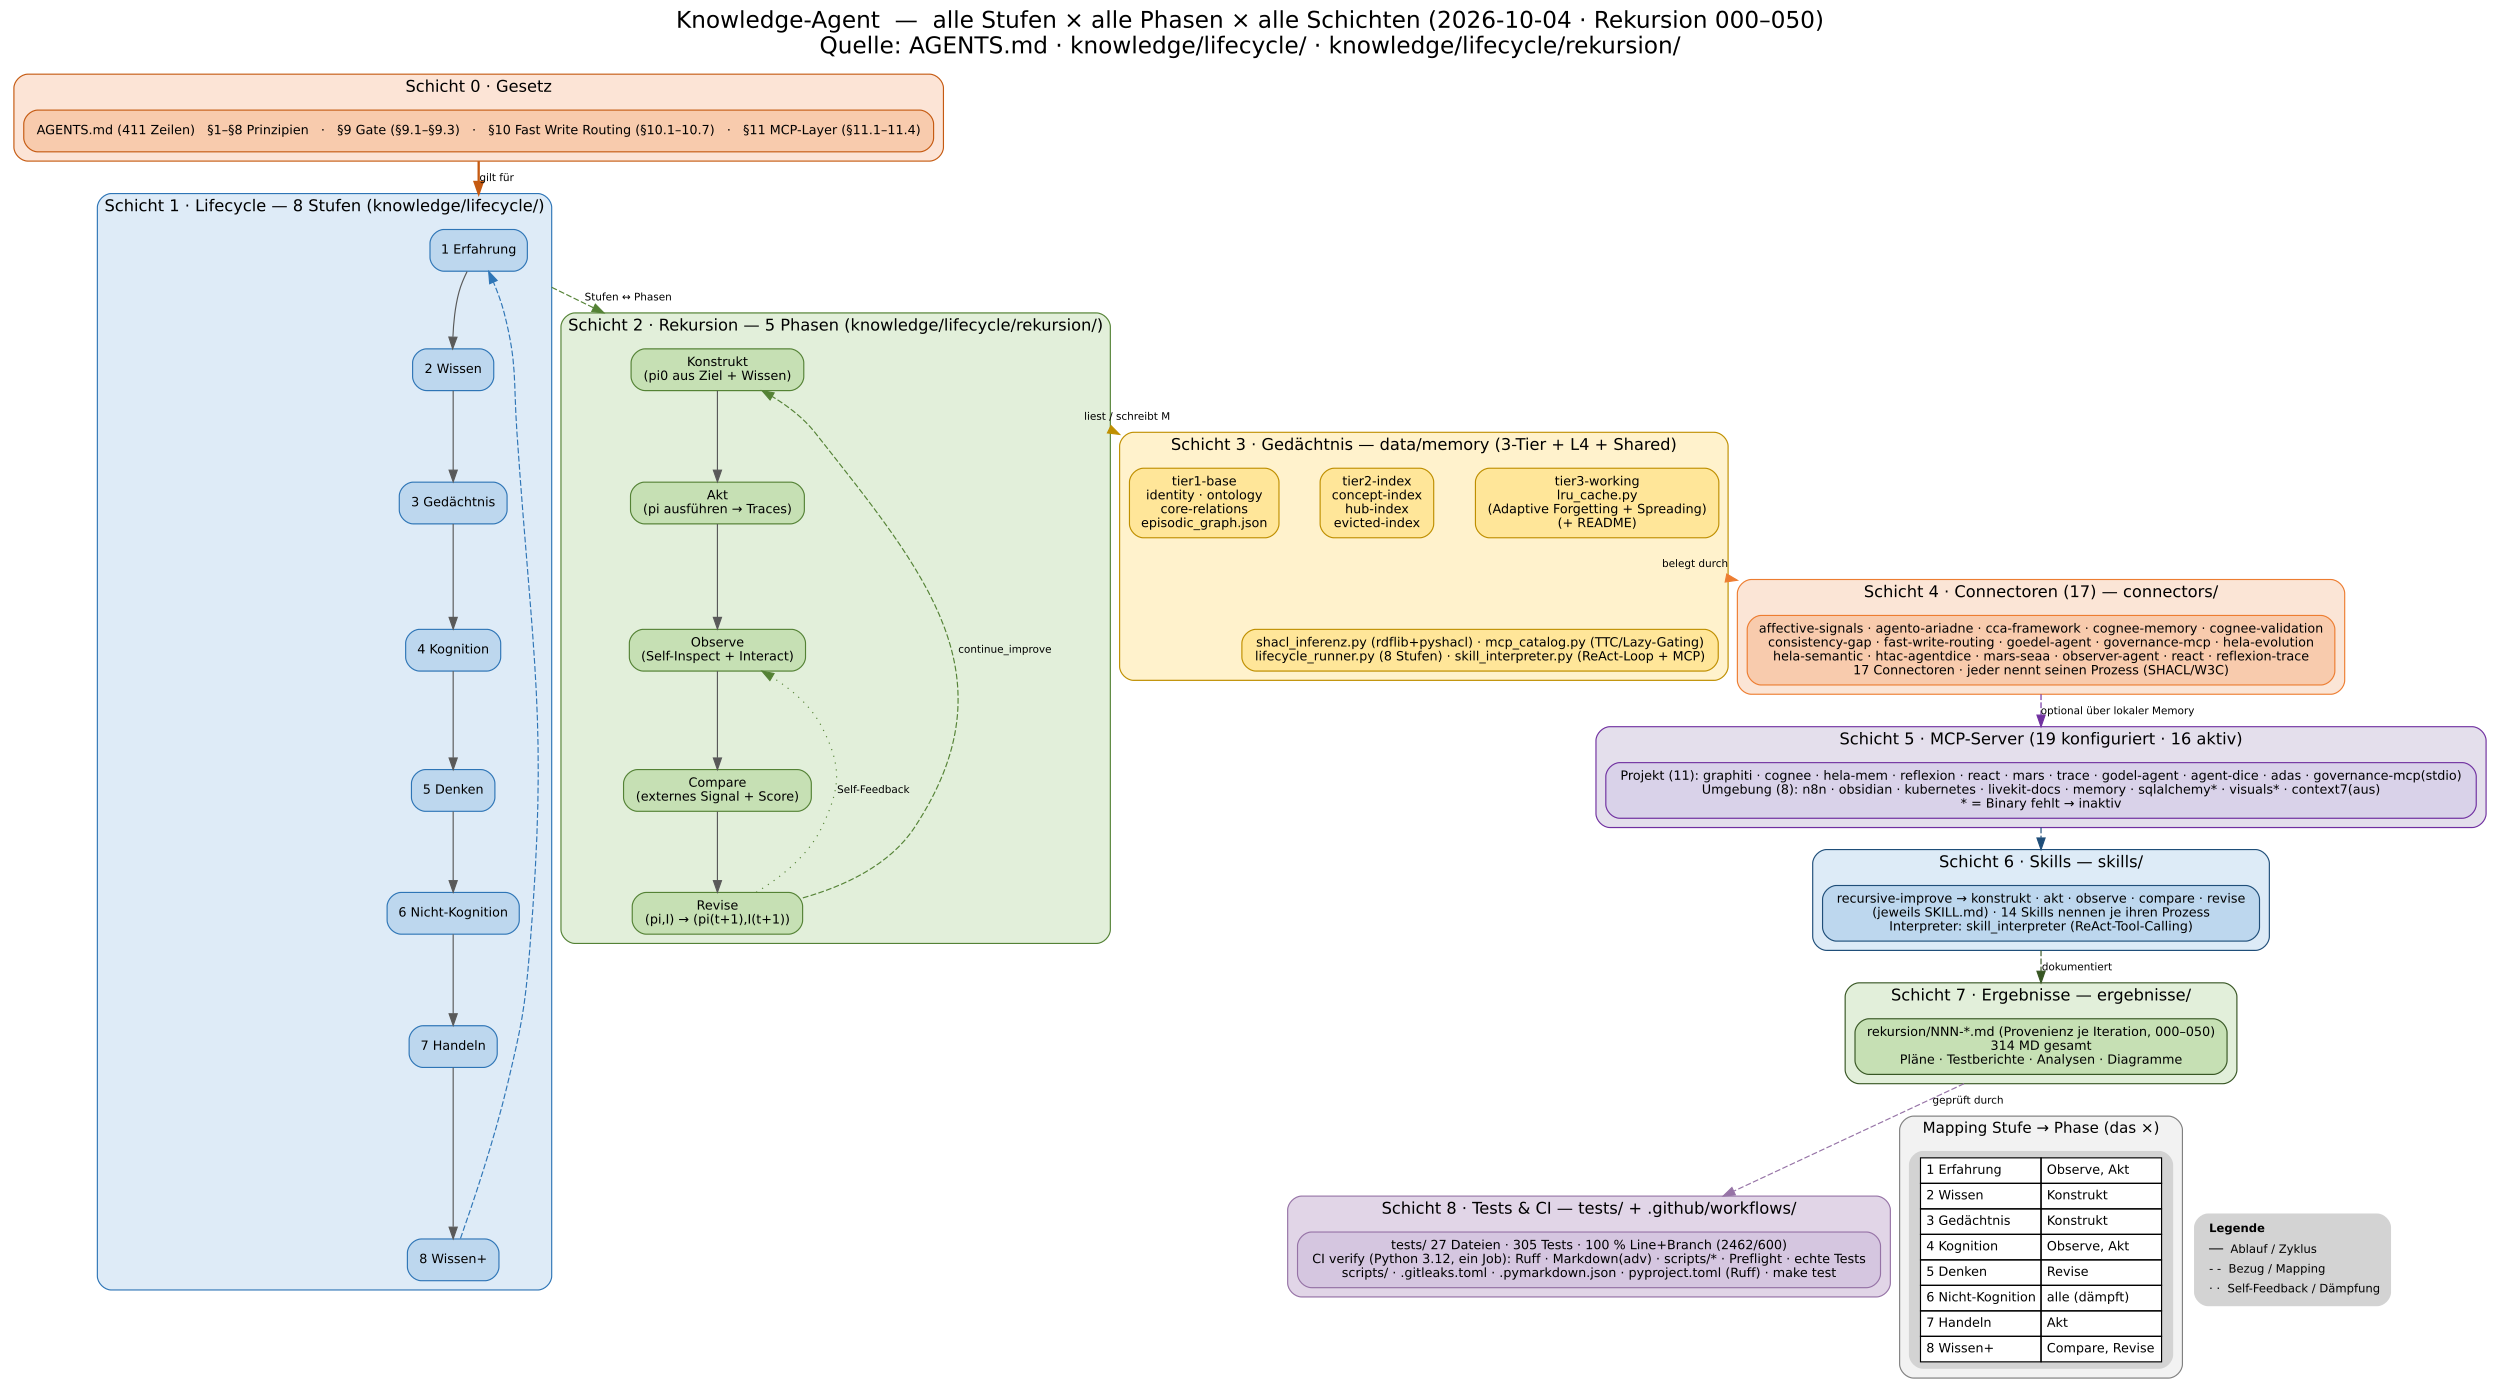
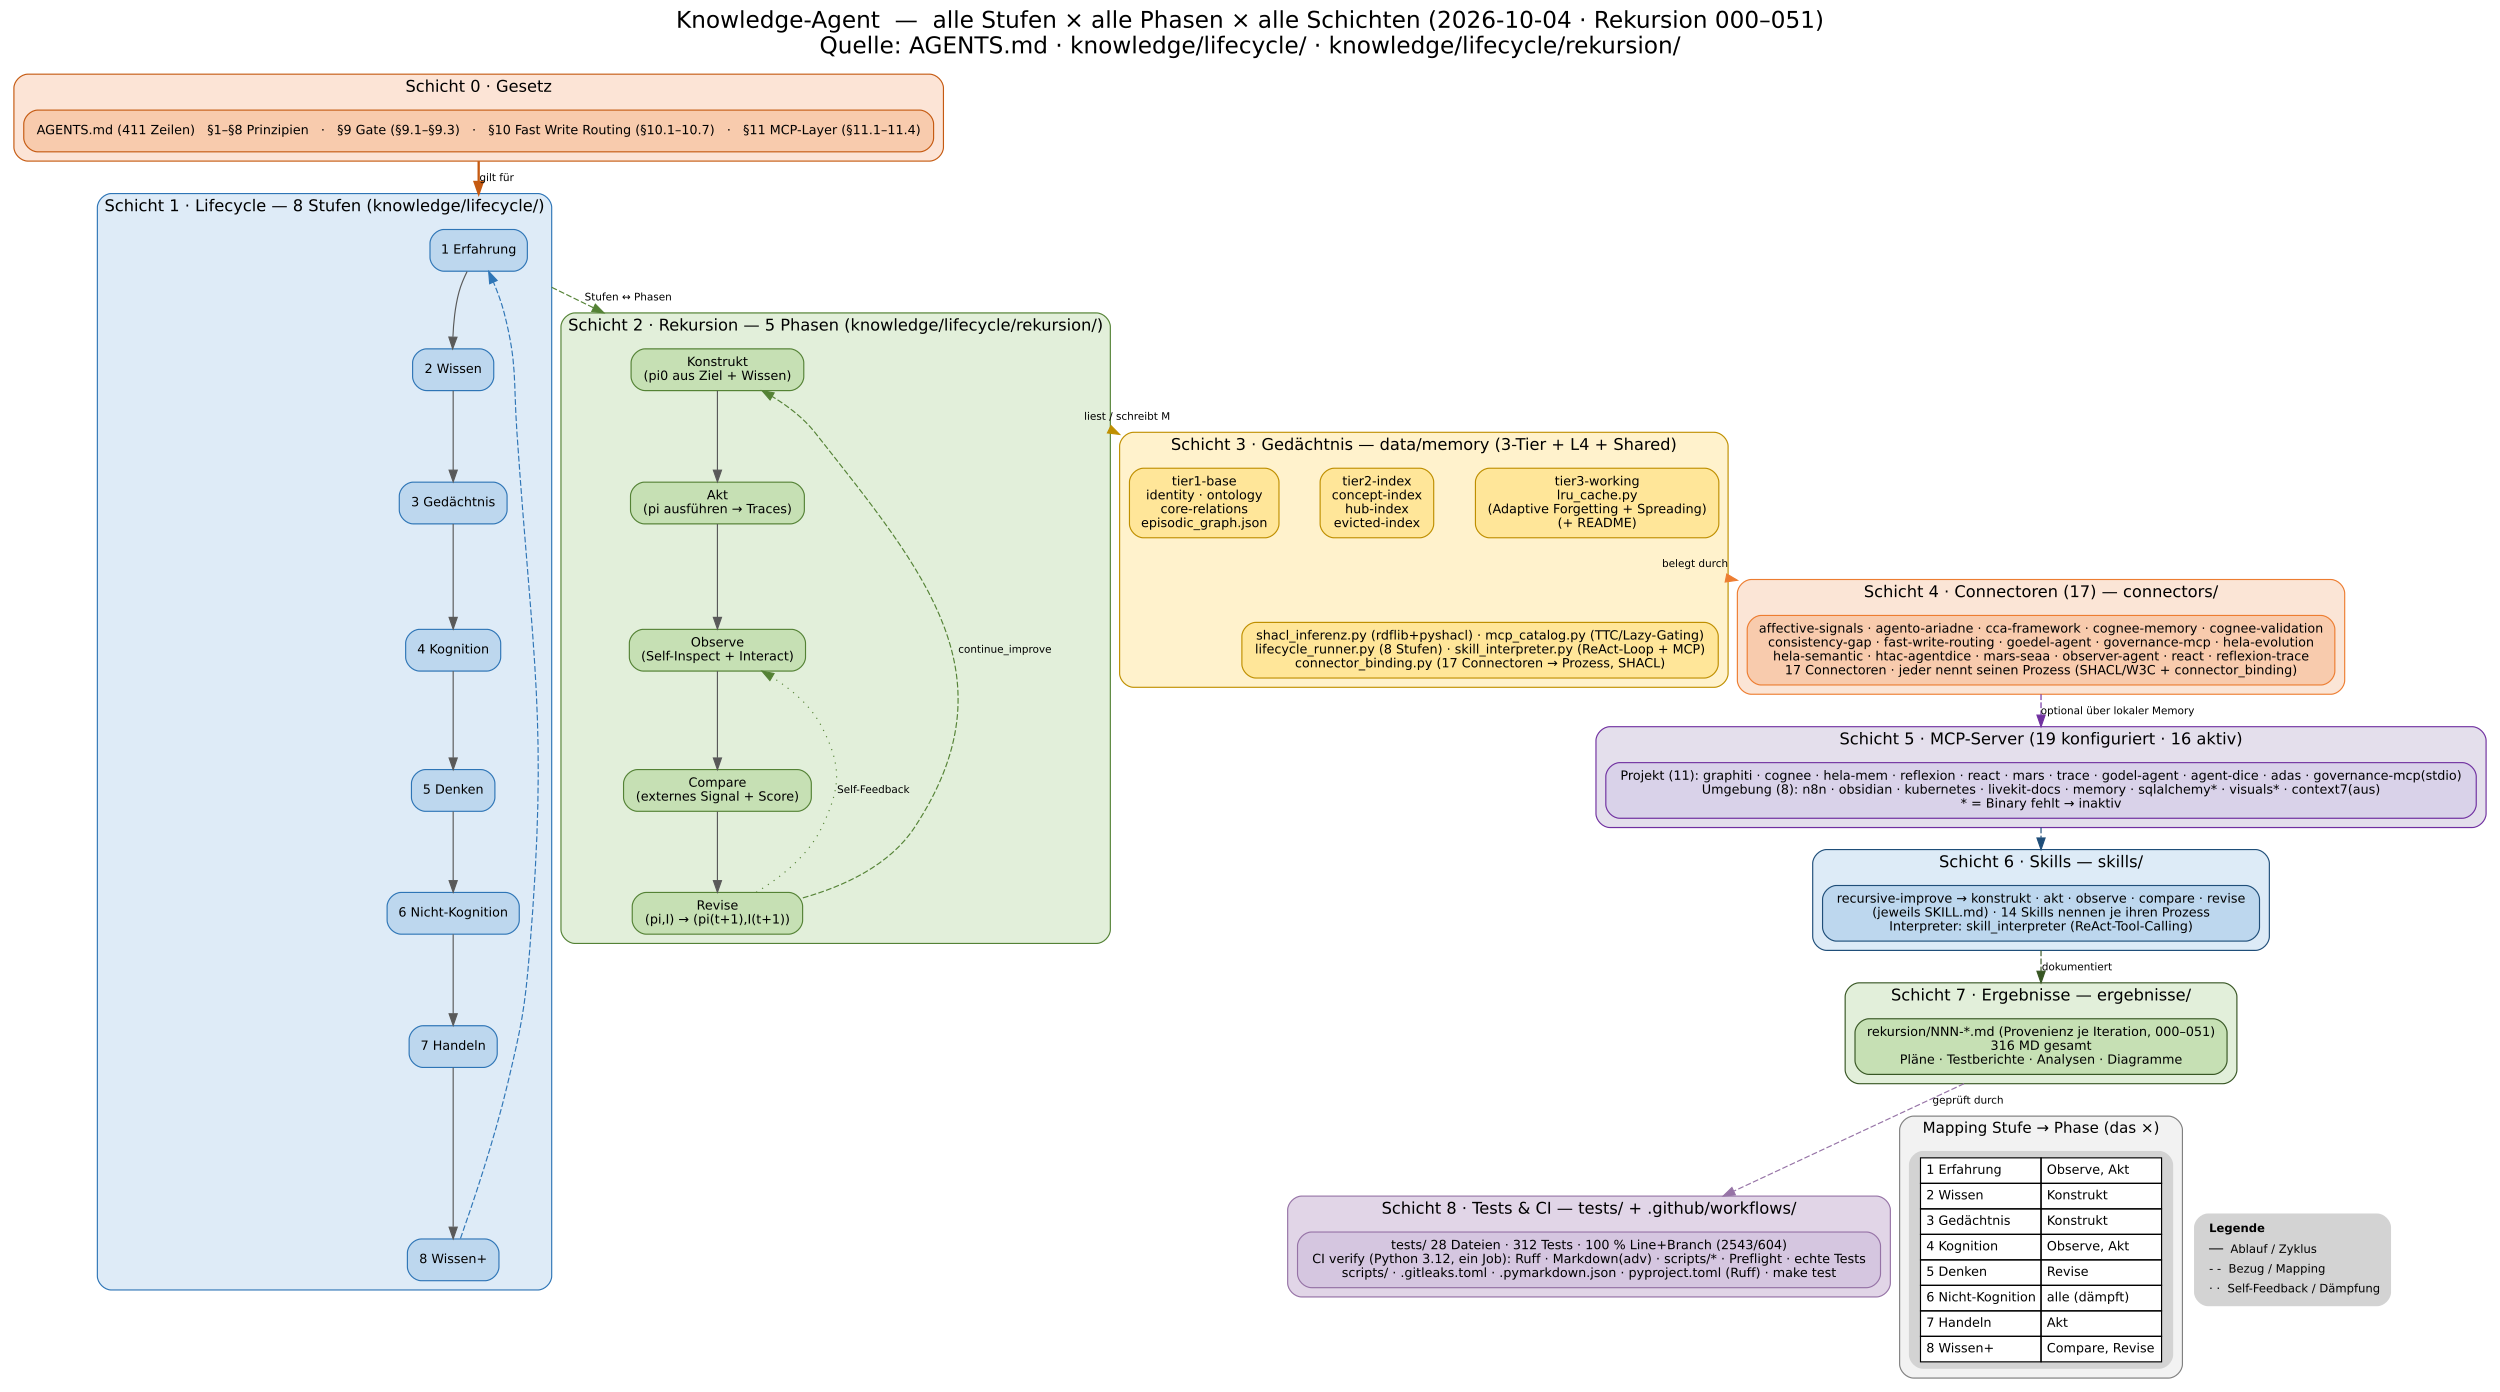
<svg xmlns="http://www.w3.org/2000/svg" width="2157pt" height="1201pt" viewBox="0.00 0.00 2157.00 1201.00">
  <g id="graph0" class="graph" transform="scale(1 1) rotate(0) translate(4 1197)">
    <polygon fill="white" stroke="transparent" points="-4,4 -4,-1197 2153,-1197 2153,4 -4,4" />
-     <text text-anchor="middle" x="1074.5" y="-1173" font-family="DejaVu Sans" font-size="20.00">Knowledge-Agent  —  alle Stufen × alle Phasen × alle Schichten (2026-10-04 · Rekursion 000–050)</text>
+     <text text-anchor="middle" x="1074.5" y="-1173" font-family="DejaVu Sans" font-size="20.00">Knowledge-Agent  —  alle Stufen × alle Phasen × alle Schichten (2026-10-04 · Rekursion 000–051)</text>
    <text text-anchor="middle" x="1074.5" y="-1151" font-family="DejaVu Sans" font-size="20.00">Quelle: AGENTS.md · knowledge/lifecycle/ · knowledge/lifecycle/rekursion/</text>
    <g id="clust1" class="cluster">
      <path fill="#fce4d6" stroke="#c55a11" d="M20,-1058C20,-1058 798,-1058 798,-1058 804,-1058 810,-1064 810,-1070 810,-1070 810,-1121 810,-1121 810,-1127 804,-1133 798,-1133 798,-1133 20,-1133 20,-1133 14,-1133 8,-1127 8,-1121 8,-1121 8,-1070 8,-1070 8,-1064 14,-1058 20,-1058" />
      <text text-anchor="middle" x="409" y="-1117.8" font-family="DejaVu Sans" font-size="14.00">Schicht 0 · Gesetz</text>
    </g>
    <g id="clust2" class="cluster">
      <path fill="#deebf7" stroke="#2e75b6" d="M92,-84C92,-84 460,-84 460,-84 466,-84 472,-90 472,-96 472,-96 472,-1018 472,-1018 472,-1024 466,-1030 460,-1030 460,-1030 92,-1030 92,-1030 86,-1030 80,-1024 80,-1018 80,-1018 80,-96 80,-96 80,-90 86,-84 92,-84" />
      <text text-anchor="middle" x="276" y="-1014.8" font-family="DejaVu Sans" font-size="14.00">Schicht 1 · Lifecycle — 8 Stufen (knowledge/lifecycle/)</text>
    </g>
    <g id="clust3" class="cluster">
      <path fill="#e2efda" stroke="#548235" d="M492,-383C492,-383 942,-383 942,-383 948,-383 954,-389 954,-395 954,-395 954,-915 954,-915 954,-921 948,-927 942,-927 942,-927 492,-927 492,-927 486,-927 480,-921 480,-915 480,-915 480,-395 480,-395 480,-389 486,-383 492,-383" />
      <text text-anchor="middle" x="717" y="-911.8" font-family="DejaVu Sans" font-size="14.00">Schicht 2 · Rekursion — 5 Phasen (knowledge/lifecycle/rekursion/)</text>
    </g>
    <g id="clust11" class="cluster">
      <path fill="#f2f2f2" stroke="#808080" d="M1647,-8C1647,-8 1867,-8 1867,-8 1873,-8 1879,-14 1879,-20 1879,-20 1879,-222 1879,-222 1879,-228 1873,-234 1867,-234 1867,-234 1647,-234 1647,-234 1641,-234 1635,-228 1635,-222 1635,-222 1635,-20 1635,-20 1635,-14 1641,-8 1647,-8" />
      <text text-anchor="middle" x="1757" y="-219.6" font-family="DejaVu Sans" font-size="13.00">Mapping Stufe → Phase (das ×)</text>
    </g>
    <g id="clust4" class="cluster">
-       <path fill="#fff2cc" stroke="#bf8f00" d="M974,-610C974,-610 1475,-610 1475,-610 1481,-610 1487,-616 1487,-622 1487,-622 1487,-812 1487,-812 1487,-818 1481,-824 1475,-824 1475,-824 974,-824 974,-824 968,-824 962,-818 962,-812 962,-812 962,-622 962,-622 962,-616 968,-610 974,-610" />
+       <path fill="#fff2cc" stroke="#bf8f00" d="M974,-604C974,-604 1475,-604 1475,-604 1481,-604 1487,-610 1487,-616 1487,-616 1487,-812 1487,-812 1487,-818 1481,-824 1475,-824 1475,-824 974,-824 974,-824 968,-824 962,-818 962,-812 962,-812 962,-616 962,-616 962,-610 968,-604 974,-604" />
      <text text-anchor="middle" x="1224.5" y="-808.8" font-family="DejaVu Sans" font-size="14.00">Schicht 3 · Gedächtnis — data/memory (3-Tier + L4 + Shared)</text>
    </g>
    <g id="clust6" class="cluster">
      <path fill="#fbe5d6" stroke="#ed7d31" d="M1507,-598C1507,-598 2007,-598 2007,-598 2013,-598 2019,-604 2019,-610 2019,-610 2019,-685 2019,-685 2019,-691 2013,-697 2007,-697 2007,-697 1507,-697 1507,-697 1501,-697 1495,-691 1495,-685 1495,-685 1495,-610 1495,-610 1495,-604 1501,-598 1507,-598" />
      <text text-anchor="middle" x="1757" y="-681.8" font-family="DejaVu Sans" font-size="14.00">Schicht 4 · Connectoren (17) — connectors/</text>
    </g>
    <g id="clust7" class="cluster">
      <path fill="#e4dfec" stroke="#7030a0" d="M1385,-483C1385,-483 2129,-483 2129,-483 2135,-483 2141,-489 2141,-495 2141,-495 2141,-558 2141,-558 2141,-564 2135,-570 2129,-570 2129,-570 1385,-570 1385,-570 1379,-570 1373,-564 1373,-558 1373,-558 1373,-495 1373,-495 1373,-489 1379,-483 1385,-483" />
      <text text-anchor="middle" x="1757" y="-554.8" font-family="DejaVu Sans" font-size="14.00">Schicht 5 · MCP-Server (19 konfiguriert · 16 aktiv)</text>
    </g>
    <g id="clust8" class="cluster">
      <path fill="#ddebf7" stroke="#1f4e79" d="M1572,-377C1572,-377 1942,-377 1942,-377 1948,-377 1954,-383 1954,-389 1954,-389 1954,-452 1954,-452 1954,-458 1948,-464 1942,-464 1942,-464 1572,-464 1572,-464 1566,-464 1560,-458 1560,-452 1560,-452 1560,-389 1560,-389 1560,-383 1566,-377 1572,-377" />
      <text text-anchor="middle" x="1757" y="-448.8" font-family="DejaVu Sans" font-size="14.00">Schicht 6 · Skills — skills/</text>
    </g>
    <g id="clust9" class="cluster">
      <path fill="#e2efda" stroke="#375623" d="M1600,-262C1600,-262 1914,-262 1914,-262 1920,-262 1926,-268 1926,-274 1926,-274 1926,-337 1926,-337 1926,-343 1920,-349 1914,-349 1914,-349 1600,-349 1600,-349 1594,-349 1588,-343 1588,-337 1588,-337 1588,-274 1588,-274 1588,-268 1594,-262 1600,-262" />
      <text text-anchor="middle" x="1757" y="-333.8" font-family="DejaVu Sans" font-size="14.00">Schicht 7 · Ergebnisse — ergebnisse/</text>
    </g>
    <g id="clust10" class="cluster">
      <path fill="#e1d5e7" stroke="#9673a6" d="M1119,-78C1119,-78 1615,-78 1615,-78 1621,-78 1627,-84 1627,-90 1627,-90 1627,-153 1627,-153 1627,-159 1621,-165 1615,-165 1615,-165 1119,-165 1119,-165 1113,-165 1107,-159 1107,-153 1107,-153 1107,-90 1107,-90 1107,-84 1113,-78 1119,-78" />
      <text text-anchor="middle" x="1367" y="-149.8" font-family="DejaVu Sans" font-size="14.00">Schicht 8 · Tests &amp; CI — tests/ + .github/workflows/</text>
    </g>
    <g id="node1" class="node">
      <path fill="#f8cbad" stroke="#c55a11" d="M789.5,-1102C789.5,-1102 28.5,-1102 28.5,-1102 22.5,-1102 16.5,-1096 16.5,-1090 16.5,-1090 16.5,-1078 16.5,-1078 16.5,-1072 22.5,-1066 28.5,-1066 28.5,-1066 789.5,-1066 789.5,-1066 795.5,-1066 801.5,-1072 801.5,-1078 801.5,-1078 801.5,-1090 801.5,-1090 801.5,-1096 795.5,-1102 789.5,-1102" />
      <text text-anchor="middle" x="409" y="-1081.2" font-family="DejaVu Sans" font-size="11.00">AGENTS.md (411 Zeilen)   §1–§8 Prinzipien   ·   §9 Gate (§9.1–§9.3)   ·   §10 Fast Write Routing (§10.1–10.7)   ·   §11 MCP-Layer (§11.1–11.4)</text>
    </g>
    <g id="node2" class="node">
      <path fill="#bdd7ee" stroke="#2e75b6" d="M439,-999C439,-999 379,-999 379,-999 373,-999 367,-993 367,-987 367,-987 367,-975 367,-975 367,-969 373,-963 379,-963 379,-963 439,-963 439,-963 445,-963 451,-969 451,-975 451,-975 451,-987 451,-987 451,-993 445,-999 439,-999" />
      <text text-anchor="middle" x="409" y="-978.2" font-family="DejaVu Sans" font-size="11.00">1 Erfahrung</text>
    </g>
    <g id="edge18" class="edge">
      <path fill="none" stroke="#c55a11" stroke-width="2" d="M409,-1058C409,-1052.5 409,-1046.44 409,-1040.22" />
      <polygon fill="#c55a11" stroke="#c55a11" stroke-width="2" points="412.5,-1040 409,-1030 405.5,-1040 412.5,-1040" />
      <text text-anchor="middle" x="424.5" y="-1040.8" font-family="DejaVu Sans" font-size="9.00">gilt für</text>
    </g>
    <g id="node3" class="node">
      <path fill="#bdd7ee" stroke="#2e75b6" d="M410,-896C410,-896 364,-896 364,-896 358,-896 352,-890 352,-884 352,-884 352,-872 352,-872 352,-866 358,-860 364,-860 364,-860 410,-860 410,-860 416,-860 422,-866 422,-872 422,-872 422,-884 422,-884 422,-890 416,-896 410,-896" />
      <text text-anchor="middle" x="387" y="-875.2" font-family="DejaVu Sans" font-size="11.00">2 Wissen</text>
    </g>
    <g id="edge1" class="edge">
      <path fill="none" stroke="#595959" d="M399,-962.7C396.27,-957.21 393.62,-951 392,-945 388.65,-932.6 387.27,-918.44 386.78,-906.43" />
      <polygon fill="#595959" stroke="#595959" points="390.27,-906.03 386.55,-896.11 383.28,-906.19 390.27,-906.03" />
    </g>
    <g id="node10" class="node">
      <path fill="#c6e0b4" stroke="#548235" d="M677.5,-896C677.5,-896 552.5,-896 552.5,-896 546.5,-896 540.5,-890 540.5,-884 540.5,-884 540.5,-872 540.5,-872 540.5,-866 546.5,-860 552.5,-860 552.5,-860 677.5,-860 677.5,-860 683.5,-860 689.5,-866 689.5,-872 689.5,-872 689.5,-884 689.5,-884 689.5,-890 683.5,-896 677.5,-896" />
      <text text-anchor="middle" x="615" y="-881.2" font-family="DejaVu Sans" font-size="11.00">Konstrukt</text>
      <text text-anchor="middle" x="615" y="-869.2" font-family="DejaVu Sans" font-size="11.00">(pi0 aus Ziel + Wissen)</text>
    </g>
    <g id="edge19" class="edge">
      <path fill="none" stroke="#548235" stroke-dasharray="5,2" d="M472,-949.11C483.41,-943.52 495.61,-937.54 507.88,-931.52" />
      <polygon fill="#548235" stroke="#548235" points="509.67,-934.54 517.1,-927 506.58,-928.26 509.67,-934.54" />
      <text text-anchor="middle" x="538" y="-937.8" font-family="DejaVu Sans" font-size="9.00">Stufen ↔ Phasen</text>
    </g>
    <g id="node4" class="node">
      <path fill="#bdd7ee" stroke="#2e75b6" d="M421.5,-781C421.5,-781 352.5,-781 352.5,-781 346.5,-781 340.5,-775 340.5,-769 340.5,-769 340.5,-757 340.5,-757 340.5,-751 346.5,-745 352.5,-745 352.5,-745 421.5,-745 421.5,-745 427.5,-745 433.5,-751 433.5,-757 433.5,-757 433.5,-769 433.5,-769 433.5,-775 427.5,-781 421.5,-781" />
      <text text-anchor="middle" x="387" y="-760.2" font-family="DejaVu Sans" font-size="11.00">3 Gedächtnis</text>
    </g>
    <g id="edge2" class="edge">
      <path fill="none" stroke="#595959" d="M387,-859.84C387,-841.67 387,-812.72 387,-791.39" />
      <polygon fill="#595959" stroke="#595959" points="390.5,-791.32 387,-781.32 383.5,-791.32 390.5,-791.32" />
    </g>
    <g id="node5" class="node">
      <path fill="#bdd7ee" stroke="#2e75b6" d="M416,-654C416,-654 358,-654 358,-654 352,-654 346,-648 346,-642 346,-642 346,-630 346,-630 346,-624 352,-618 358,-618 358,-618 416,-618 416,-618 422,-618 428,-624 428,-630 428,-630 428,-642 428,-642 428,-648 422,-654 416,-654" />
      <text text-anchor="middle" x="387" y="-633.2" font-family="DejaVu Sans" font-size="11.00">4 Kognition</text>
    </g>
    <g id="edge3" class="edge">
      <path fill="none" stroke="#595959" d="M387,-744.88C387,-724.15 387,-688.95 387,-664.42" />
      <polygon fill="#595959" stroke="#595959" points="390.5,-664.31 387,-654.31 383.5,-664.31 390.5,-664.31" />
    </g>
    <g id="node6" class="node">
      <path fill="#bdd7ee" stroke="#2e75b6" d="M411,-533C411,-533 363,-533 363,-533 357,-533 351,-527 351,-521 351,-521 351,-509 351,-509 351,-503 357,-497 363,-497 363,-497 411,-497 411,-497 417,-497 423,-503 423,-509 423,-509 423,-521 423,-521 423,-527 417,-533 411,-533" />
      <text text-anchor="middle" x="387" y="-512.2" font-family="DejaVu Sans" font-size="11.00">5 Denken</text>
    </g>
    <g id="edge4" class="edge">
      <path fill="none" stroke="#595959" d="M387,-617.95C387,-598.42 387,-566.16 387,-543.16" />
      <polygon fill="#595959" stroke="#595959" points="390.5,-543.02 387,-533.02 383.5,-543.02 390.5,-543.02" />
    </g>
    <g id="node7" class="node">
      <path fill="#bdd7ee" stroke="#2e75b6" d="M432,-427C432,-427 342,-427 342,-427 336,-427 330,-421 330,-415 330,-415 330,-403 330,-403 330,-397 336,-391 342,-391 342,-391 432,-391 432,-391 438,-391 444,-397 444,-403 444,-403 444,-415 444,-415 444,-421 438,-427 432,-427" />
      <text text-anchor="middle" x="387" y="-406.2" font-family="DejaVu Sans" font-size="11.00">6 Nicht-Kognition</text>
    </g>
    <g id="edge5" class="edge">
      <path fill="none" stroke="#595959" d="M387,-496.83C387,-480.64 387,-456.13 387,-437.27" />
      <polygon fill="#595959" stroke="#595959" points="390.5,-437.2 387,-427.2 383.5,-437.2 390.5,-437.2" />
    </g>
    <g id="node8" class="node">
      <path fill="#bdd7ee" stroke="#2e75b6" d="M413,-312C413,-312 361,-312 361,-312 355,-312 349,-306 349,-300 349,-300 349,-288 349,-288 349,-282 355,-276 361,-276 361,-276 413,-276 413,-276 419,-276 425,-282 425,-288 425,-288 425,-300 425,-300 425,-306 419,-312 413,-312" />
      <text text-anchor="middle" x="387" y="-291.2" font-family="DejaVu Sans" font-size="11.00">7 Handeln</text>
    </g>
    <g id="edge6" class="edge">
      <path fill="none" stroke="#595959" d="M387,-390.84C387,-372.67 387,-343.72 387,-322.39" />
      <polygon fill="#595959" stroke="#595959" points="390.5,-322.32 387,-312.32 383.5,-322.32 390.5,-322.32" />
    </g>
    <g id="node9" class="node">
      <path fill="#bdd7ee" stroke="#2e75b6" d="M414.5,-128C414.5,-128 359.5,-128 359.5,-128 353.5,-128 347.5,-122 347.5,-116 347.5,-116 347.5,-104 347.5,-104 347.5,-98 353.5,-92 359.5,-92 359.5,-92 414.5,-92 414.5,-92 420.5,-92 426.5,-98 426.5,-104 426.5,-104 426.5,-116 426.5,-116 426.5,-122 420.5,-128 414.5,-128" />
      <text text-anchor="middle" x="387" y="-107.2" font-family="DejaVu Sans" font-size="11.00">8 Wissen+</text>
    </g>
    <g id="edge7" class="edge">
      <path fill="none" stroke="#595959" d="M387,-275.88C387,-244.31 387,-176.67 387,-138.57" />
      <polygon fill="#595959" stroke="#595959" points="390.5,-138.21 387,-128.21 383.5,-138.21 390.5,-138.21" />
    </g>
    <g id="edge8" class="edge">
      <path fill="none" stroke="#2e75b6" stroke-dasharray="5,2" d="M393.3,-128.45C403.17,-156.34 422.35,-212.84 434,-262 445.95,-312.41 448.76,-325.37 453,-377 469.25,-575.06 455.6,-625.74 442,-824 438.85,-869.93 442.39,-882.39 431,-927 428.73,-935.88 425.25,-945.22 421.73,-953.55" />
      <polygon fill="#2e75b6" stroke="#2e75b6" points="418.49,-952.21 417.63,-962.77 424.89,-955.05 418.49,-952.21" />
    </g>
    <g id="node11" class="node">
      <path fill="#c6e0b4" stroke="#548235" d="M678,-781C678,-781 552,-781 552,-781 546,-781 540,-775 540,-769 540,-769 540,-757 540,-757 540,-751 546,-745 552,-745 552,-745 678,-745 678,-745 684,-745 690,-751 690,-757 690,-757 690,-769 690,-769 690,-775 684,-781 678,-781" />
      <text text-anchor="middle" x="615" y="-766.2" font-family="DejaVu Sans" font-size="11.00">Akt</text>
      <text text-anchor="middle" x="615" y="-754.2" font-family="DejaVu Sans" font-size="11.00">(pi ausführen → Traces)</text>
    </g>
    <g id="edge9" class="edge">
      <path fill="none" stroke="#595959" d="M615,-859.84C615,-841.67 615,-812.72 615,-791.39" />
      <polygon fill="#595959" stroke="#595959" points="618.5,-791.32 615,-781.32 611.5,-791.32 618.5,-791.32" />
    </g>
    <g id="node15" class="node">
      <path fill="#ffe699" stroke="#bf8f00" d="M1087.5,-793C1087.5,-793 982.5,-793 982.5,-793 976.5,-793 970.5,-787 970.5,-781 970.5,-781 970.5,-745 970.5,-745 970.5,-739 976.5,-733 982.5,-733 982.5,-733 1087.5,-733 1087.5,-733 1093.5,-733 1099.5,-739 1099.5,-745 1099.5,-745 1099.5,-781 1099.5,-781 1099.5,-787 1093.5,-793 1087.5,-793" />
      <text text-anchor="middle" x="1035" y="-778.2" font-family="DejaVu Sans" font-size="11.00">tier1-base</text>
      <text text-anchor="middle" x="1035" y="-766.2" font-family="DejaVu Sans" font-size="11.00">identity · ontology</text>
      <text text-anchor="middle" x="1035" y="-754.2" font-family="DejaVu Sans" font-size="11.00">core-relations</text>
      <text text-anchor="middle" x="1035" y="-742.2" font-family="DejaVu Sans" font-size="11.00">episodic_graph.json</text>
    </g>
    <g id="edge20" class="edge">
      <path fill="none" stroke="#bf8f00" stroke-dasharray="5,2" d="M954,-826.13C956,-825.14 958,-824.16 960,-823.17" />
      <polygon fill="#bf8f00" stroke="#bf8f00" points="954.58,-829.75 962,-822.18 951.49,-823.47 954.58,-829.75" />
      <text text-anchor="middle" x="968.5" y="-834.8" font-family="DejaVu Sans" font-size="9.00">liest / schreibt M</text>
    </g>
    <g id="node12" class="node">
      <path fill="#c6e0b4" stroke="#548235" d="M679,-654C679,-654 551,-654 551,-654 545,-654 539,-648 539,-642 539,-642 539,-630 539,-630 539,-624 545,-618 551,-618 551,-618 679,-618 679,-618 685,-618 691,-624 691,-630 691,-630 691,-642 691,-642 691,-648 685,-654 679,-654" />
      <text text-anchor="middle" x="615" y="-639.2" font-family="DejaVu Sans" font-size="11.00">Observe</text>
      <text text-anchor="middle" x="615" y="-627.2" font-family="DejaVu Sans" font-size="11.00">(Self-Inspect + Interact)</text>
    </g>
    <g id="edge10" class="edge">
      <path fill="none" stroke="#595959" d="M615,-744.88C615,-724.15 615,-688.95 615,-664.42" />
      <polygon fill="#595959" stroke="#595959" points="618.5,-664.31 615,-654.31 611.5,-664.31 618.5,-664.31" />
    </g>
    <g id="node13" class="node">
      <path fill="#c6e0b4" stroke="#548235" d="M684,-533C684,-533 546,-533 546,-533 540,-533 534,-527 534,-521 534,-521 534,-509 534,-509 534,-503 540,-497 546,-497 546,-497 684,-497 684,-497 690,-497 696,-503 696,-509 696,-509 696,-521 696,-521 696,-527 690,-533 684,-533" />
      <text text-anchor="middle" x="615" y="-518.2" font-family="DejaVu Sans" font-size="11.00">Compare</text>
      <text text-anchor="middle" x="615" y="-506.2" font-family="DejaVu Sans" font-size="11.00">(externes Signal + Score)</text>
    </g>
    <g id="edge11" class="edge">
      <path fill="none" stroke="#595959" d="M615,-617.95C615,-598.42 615,-566.16 615,-543.16" />
      <polygon fill="#595959" stroke="#595959" points="618.5,-543.02 615,-533.02 611.5,-543.02 618.5,-543.02" />
    </g>
    <g id="node14" class="node">
      <path fill="#c6e0b4" stroke="#548235" d="M676.5,-427C676.5,-427 553.5,-427 553.5,-427 547.5,-427 541.5,-421 541.5,-415 541.5,-415 541.5,-403 541.5,-403 541.5,-397 547.5,-391 553.5,-391 553.5,-391 676.5,-391 676.5,-391 682.5,-391 688.5,-397 688.5,-403 688.5,-403 688.5,-415 688.5,-415 688.5,-421 682.5,-427 676.5,-427" />
      <text text-anchor="middle" x="615" y="-412.2" font-family="DejaVu Sans" font-size="11.00">Revise</text>
      <text text-anchor="middle" x="615" y="-400.2" font-family="DejaVu Sans" font-size="11.00">(pi,I) → (pi(t+1),I(t+1))</text>
    </g>
    <g id="edge12" class="edge">
      <path fill="none" stroke="#595959" d="M615,-496.83C615,-480.64 615,-456.13 615,-437.27" />
      <polygon fill="#595959" stroke="#595959" points="618.5,-437.2 615,-427.2 611.5,-437.2 618.5,-437.2" />
    </g>
    <g id="edge13" class="edge">
      <path fill="none" stroke="#548235" stroke-dasharray="5,2" d="M688.69,-422.29C724.14,-432.31 763.53,-450.41 785,-483 871,-613.52 795.72,-701.22 699,-824 689.2,-836.45 675.61,-846.78 662.22,-854.93" />
      <polygon fill="#548235" stroke="#548235" points="660.41,-851.93 653.49,-859.96 663.9,-858 660.41,-851.93" />
      <text text-anchor="middle" x="863" y="-633.8" font-family="DejaVu Sans" font-size="9.00">continue_improve</text>
    </g>
    <g id="edge14" class="edge">
      <path fill="none" stroke="#548235" stroke-dasharray="1,5" d="M648.48,-427.08C668.93,-439.52 693.32,-458.48 705,-483 721.63,-517.91 722.6,-535.57 705,-570 695.73,-588.12 678.8,-602.35 662.1,-612.82" />
      <polygon fill="#548235" stroke="#548235" points="660.25,-609.84 653.43,-617.95 663.82,-615.87 660.25,-609.84" />
      <text text-anchor="middle" x="749.5" y="-512.8" font-family="DejaVu Sans" font-size="9.00">Self-Feedback</text>
    </g>
    <g id="node16" class="node">
      <path fill="#ffe699" stroke="#bf8f00" d="M1221,-793C1221,-793 1147,-793 1147,-793 1141,-793 1135,-787 1135,-781 1135,-781 1135,-745 1135,-745 1135,-739 1141,-733 1147,-733 1147,-733 1221,-733 1221,-733 1227,-733 1233,-739 1233,-745 1233,-745 1233,-781 1233,-781 1233,-787 1227,-793 1221,-793" />
      <text text-anchor="middle" x="1184" y="-778.2" font-family="DejaVu Sans" font-size="11.00">tier2-index</text>
      <text text-anchor="middle" x="1184" y="-766.2" font-family="DejaVu Sans" font-size="11.00">concept-index</text>
      <text text-anchor="middle" x="1184" y="-754.2" font-family="DejaVu Sans" font-size="11.00">hub-index</text>
      <text text-anchor="middle" x="1184" y="-742.2" font-family="DejaVu Sans" font-size="11.00">evicted-index</text>
    </g>
    <g id="node19" class="node">
      <path fill="#f8cbad" stroke="#ed7d31" d="M1998.5,-666C1998.5,-666 1515.5,-666 1515.5,-666 1509.5,-666 1503.5,-660 1503.5,-654 1503.5,-654 1503.5,-618 1503.5,-618 1503.5,-612 1509.5,-606 1515.5,-606 1515.5,-606 1998.5,-606 1998.5,-606 2004.5,-606 2010.5,-612 2010.5,-618 2010.5,-618 2010.5,-654 2010.5,-654 2010.5,-660 2004.5,-666 1998.5,-666" />
      <text text-anchor="middle" x="1757" y="-651.2" font-family="DejaVu Sans" font-size="11.00">affective-signals · agento-ariadne · cca-framework · cognee-memory · cognee-validation</text>
      <text text-anchor="middle" x="1757" y="-639.2" font-family="DejaVu Sans" font-size="11.00">consistency-gap · fast-write-routing · goedel-agent · governance-mcp · hela-evolution</text>
      <text text-anchor="middle" x="1757" y="-627.2" font-family="DejaVu Sans" font-size="11.00">hela-semantic · htac-agentdice · mars-seaa · observer-agent · react · reflexion-trace</text>
-       <text text-anchor="middle" x="1757" y="-615.2" font-family="DejaVu Sans" font-size="11.00">17 Connectoren · jeder nennt seinen Prozess (SHACL/W3C)</text>
+       <text text-anchor="middle" x="1757" y="-615.2" font-family="DejaVu Sans" font-size="11.00">17 Connectoren · jeder nennt seinen Prozess (SHACL/W3C + connector_binding)</text>
    </g>
    <g id="edge21" class="edge">
      <path fill="none" stroke="#ed7d31" stroke-dasharray="5,2" d="M1487,-697.92C1489,-697.53 1491,-697.14 1493,-696.74" />
      <polygon fill="#ed7d31" stroke="#ed7d31" points="1485.87,-701.72 1495,-696.35 1484.51,-694.85 1485.87,-701.72" />
      <text text-anchor="middle" x="1458.5" y="-707.8" font-family="DejaVu Sans" font-size="9.00">belegt durch</text>
    </g>
    <g id="node17" class="node">
      <path fill="#ffe699" stroke="#bf8f00" d="M1467,-793C1467,-793 1281,-793 1281,-793 1275,-793 1269,-787 1269,-781 1269,-781 1269,-745 1269,-745 1269,-739 1275,-733 1281,-733 1281,-733 1467,-733 1467,-733 1473,-733 1479,-739 1479,-745 1479,-745 1479,-781 1479,-781 1479,-787 1473,-793 1467,-793" />
      <text text-anchor="middle" x="1374" y="-778.2" font-family="DejaVu Sans" font-size="11.00">tier3-working</text>
      <text text-anchor="middle" x="1374" y="-766.2" font-family="DejaVu Sans" font-size="11.00">lru_cache.py</text>
      <text text-anchor="middle" x="1374" y="-754.2" font-family="DejaVu Sans" font-size="11.00">(Adaptive Forgetting + Spreading)</text>
      <text text-anchor="middle" x="1374" y="-742.2" font-family="DejaVu Sans" font-size="11.00">(+ README)</text>
    </g>
    <g id="node18" class="node">
-       <path fill="#ffe699" stroke="#bf8f00" d="M1466.5,-654C1466.5,-654 1079.5,-654 1079.5,-654 1073.5,-654 1067.5,-648 1067.5,-642 1067.5,-642 1067.5,-630 1067.5,-630 1067.5,-624 1073.5,-618 1079.5,-618 1079.5,-618 1466.5,-618 1466.5,-618 1472.5,-618 1478.5,-624 1478.5,-630 1478.5,-630 1478.5,-642 1478.5,-642 1478.5,-648 1472.5,-654 1466.5,-654" />
-       <text text-anchor="middle" x="1273" y="-639.2" font-family="DejaVu Sans" font-size="11.00">shacl_inferenz.py (rdflib+pyshacl) · mcp_catalog.py (TTC/Lazy-Gating)</text>
-       <text text-anchor="middle" x="1273" y="-627.2" font-family="DejaVu Sans" font-size="11.00">lifecycle_runner.py (8 Stufen) · skill_interpreter.py (ReAct-Loop + MCP)</text>
+       <path fill="#ffe699" stroke="#bf8f00" d="M1466.5,-660C1466.5,-660 1079.5,-660 1079.5,-660 1073.5,-660 1067.5,-654 1067.5,-648 1067.5,-648 1067.5,-624 1067.5,-624 1067.5,-618 1073.5,-612 1079.5,-612 1079.5,-612 1466.5,-612 1466.5,-612 1472.5,-612 1478.5,-618 1478.5,-624 1478.5,-624 1478.5,-648 1478.5,-648 1478.5,-654 1472.5,-660 1466.5,-660" />
+       <text text-anchor="middle" x="1273" y="-645.2" font-family="DejaVu Sans" font-size="11.00">shacl_inferenz.py (rdflib+pyshacl) · mcp_catalog.py (TTC/Lazy-Gating)</text>
+       <text text-anchor="middle" x="1273" y="-633.2" font-family="DejaVu Sans" font-size="11.00">lifecycle_runner.py (8 Stufen) · skill_interpreter.py (ReAct-Loop + MCP)</text>
+       <text text-anchor="middle" x="1273" y="-621.2" font-family="DejaVu Sans" font-size="11.00">connector_binding.py (17 Connectoren → Prozess, SHACL)</text>
    </g>
    <g id="node20" class="node">
      <path fill="#d9d2e9" stroke="#7030a0" d="M2120.5,-539C2120.5,-539 1393.5,-539 1393.5,-539 1387.5,-539 1381.5,-533 1381.5,-527 1381.5,-527 1381.5,-503 1381.5,-503 1381.5,-497 1387.5,-491 1393.5,-491 1393.5,-491 2120.5,-491 2120.5,-491 2126.5,-491 2132.5,-497 2132.5,-503 2132.5,-503 2132.5,-527 2132.5,-527 2132.5,-533 2126.5,-539 2120.5,-539" />
      <text text-anchor="middle" x="1757" y="-524.2" font-family="DejaVu Sans" font-size="11.00">Projekt (11): graphiti · cognee · hela-mem · reflexion · react · mars · trace · godel-agent · agent-dice · adas · governance-mcp(stdio)</text>
      <text text-anchor="middle" x="1757" y="-512.2" font-family="DejaVu Sans" font-size="11.00">Umgebung (8): n8n · obsidian · kubernetes · livekit-docs · memory · sqlalchemy* · visuals* · context7(aus)</text>
      <text text-anchor="middle" x="1757" y="-500.2" font-family="DejaVu Sans" font-size="11.00">* = Binary fehlt → inaktiv</text>
    </g>
    <g id="edge22" class="edge">
      <path fill="none" stroke="#7030a0" stroke-dasharray="5,2" d="M1757,-598C1757,-592.3 1757,-586.26 1757,-580.17" />
      <polygon fill="#7030a0" stroke="#7030a0" points="1760.5,-579.99 1757,-570 1753.5,-580 1760.5,-579.99" />
      <text text-anchor="middle" x="1823" y="-580.8" font-family="DejaVu Sans" font-size="9.00">optional über lokaler Memory</text>
    </g>
    <g id="node21" class="node">
      <path fill="#bdd7ee" stroke="#1f4e79" d="M1933.5,-433C1933.5,-433 1580.5,-433 1580.5,-433 1574.5,-433 1568.5,-427 1568.5,-421 1568.5,-421 1568.5,-397 1568.5,-397 1568.5,-391 1574.5,-385 1580.5,-385 1580.5,-385 1933.5,-385 1933.5,-385 1939.5,-385 1945.5,-391 1945.5,-397 1945.5,-397 1945.5,-421 1945.5,-421 1945.5,-427 1939.5,-433 1933.5,-433" />
      <text text-anchor="middle" x="1757" y="-418.2" font-family="DejaVu Sans" font-size="11.00">recursive-improve → konstrukt · akt · observe · compare · revise</text>
      <text text-anchor="middle" x="1757" y="-406.2" font-family="DejaVu Sans" font-size="11.00">(jeweils SKILL.md) · 14 Skills nennen je ihren Prozess</text>
      <text text-anchor="middle" x="1757" y="-394.2" font-family="DejaVu Sans" font-size="11.00">Interpreter: skill_interpreter (ReAct-Tool-Calling)</text>
    </g>
    <g id="edge23" class="edge">
      <path fill="none" stroke="#1f4e79" stroke-dasharray="5,2" d="M1757,-483C1757,-480.13 1757,-477.16 1757,-474.13" />
      <polygon fill="#1f4e79" stroke="#1f4e79" points="1760.5,-474 1757,-464 1753.5,-474 1760.5,-474" />
    </g>
    <g id="node22" class="node">
      <path fill="#c6e0b4" stroke="#375623" d="M1905.5,-318C1905.5,-318 1608.5,-318 1608.5,-318 1602.5,-318 1596.5,-312 1596.5,-306 1596.5,-306 1596.5,-282 1596.5,-282 1596.5,-276 1602.5,-270 1608.5,-270 1608.5,-270 1905.5,-270 1905.5,-270 1911.5,-270 1917.5,-276 1917.5,-282 1917.5,-282 1917.5,-306 1917.5,-306 1917.5,-312 1911.5,-318 1905.5,-318" />
-       <text text-anchor="middle" x="1757" y="-303.2" font-family="DejaVu Sans" font-size="11.00">rekursion/NNN-*.md (Provenienz je Iteration, 000–050)</text>
-       <text text-anchor="middle" x="1757" y="-291.2" font-family="DejaVu Sans" font-size="11.00">314 MD gesamt</text>
+       <text text-anchor="middle" x="1757" y="-303.2" font-family="DejaVu Sans" font-size="11.00">rekursion/NNN-*.md (Provenienz je Iteration, 000–051)</text>
+       <text text-anchor="middle" x="1757" y="-291.2" font-family="DejaVu Sans" font-size="11.00">316 MD gesamt</text>
      <text text-anchor="middle" x="1757" y="-279.2" font-family="DejaVu Sans" font-size="11.00">Pläne · Testberichte · Analysen · Diagramme</text>
    </g>
    <g id="edge24" class="edge">
      <path fill="none" stroke="#375623" stroke-dasharray="5,2" d="M1757,-377C1757,-371.35 1757,-365.26 1757,-359.05" />
      <polygon fill="#375623" stroke="#375623" points="1760.5,-359 1757,-349 1753.5,-359 1760.5,-359" />
      <text text-anchor="middle" x="1788" y="-359.8" font-family="DejaVu Sans" font-size="9.00">dokumentiert</text>
    </g>
    <g id="node23" class="node">
      <path fill="#d5c6e0" stroke="#9673a6" d="M1606.5,-134C1606.5,-134 1127.5,-134 1127.5,-134 1121.5,-134 1115.5,-128 1115.5,-122 1115.5,-122 1115.5,-98 1115.5,-98 1115.5,-92 1121.5,-86 1127.5,-86 1127.5,-86 1606.5,-86 1606.5,-86 1612.5,-86 1618.5,-92 1618.5,-98 1618.5,-98 1618.5,-122 1618.5,-122 1618.5,-128 1612.5,-134 1606.5,-134" />
-       <text text-anchor="middle" x="1367" y="-119.2" font-family="DejaVu Sans" font-size="11.00">tests/ 27 Dateien · 305 Tests · 100 % Line+Branch (2462/600)</text>
+       <text text-anchor="middle" x="1367" y="-119.2" font-family="DejaVu Sans" font-size="11.00">tests/ 28 Dateien · 312 Tests · 100 % Line+Branch (2543/604)</text>
      <text text-anchor="middle" x="1367" y="-107.2" font-family="DejaVu Sans" font-size="11.00">CI verify (Python 3.12, ein Job): Ruff · Markdown(adv) · scripts/* · Preflight · echte Tests</text>
      <text text-anchor="middle" x="1367" y="-95.2" font-family="DejaVu Sans" font-size="11.00">scripts/ · .gitleaks.toml · .pymarkdown.json · pyproject.toml (Ruff) · make test</text>
    </g>
    <g id="edge25" class="edge">
      <path fill="none" stroke="#9673a6" stroke-dasharray="5,2" d="M1690.58,-262C1636.28,-236.66 1557.99,-200.13 1492.02,-169.34" />
      <polygon fill="#9673a6" stroke="#9673a6" points="1493.26,-166.06 1482.71,-165 1490.3,-172.4 1493.26,-166.06" />
      <text text-anchor="middle" x="1694" y="-244.8" font-family="DejaVu Sans" font-size="9.00">geprüft durch</text>
    </g>
    <g id="node24" class="node">
      <path fill="lightgrey" stroke="transparent" d="M1859,-204C1859,-204 1655,-204 1655,-204 1649,-204 1643,-198 1643,-192 1643,-192 1643,-28 1643,-28 1643,-22 1649,-16 1655,-16 1655,-16 1859,-16 1859,-16 1865,-16 1871,-22 1871,-28 1871,-28 1871,-192 1871,-192 1871,-198 1865,-204 1859,-204" />
      <polygon fill="#ffffff" stroke="transparent" points="1653,-22 1653,-198 1861,-198 1861,-22 1653,-22" />
      <polygon fill="none" stroke="black" points="1653,-176 1653,-198 1757,-198 1757,-176 1653,-176" />
      <text text-anchor="start" x="1658" y="-184.2" font-family="DejaVu Sans" font-size="11.00">1 Erfahrung</text>
      <polygon fill="none" stroke="black" points="1757,-176 1757,-198 1861,-198 1861,-176 1757,-176" />
      <text text-anchor="start" x="1762" y="-184.2" font-family="DejaVu Sans" font-size="11.00">Observe, Akt</text>
      <polygon fill="none" stroke="black" points="1653,-154 1653,-176 1757,-176 1757,-154 1653,-154" />
      <text text-anchor="start" x="1658" y="-162.2" font-family="DejaVu Sans" font-size="11.00">2 Wissen</text>
      <polygon fill="none" stroke="black" points="1757,-154 1757,-176 1861,-176 1861,-154 1757,-154" />
      <text text-anchor="start" x="1762" y="-162.2" font-family="DejaVu Sans" font-size="11.00">Konstrukt</text>
      <polygon fill="none" stroke="black" points="1653,-132 1653,-154 1757,-154 1757,-132 1653,-132" />
      <text text-anchor="start" x="1658" y="-140.2" font-family="DejaVu Sans" font-size="11.00">3 Gedächtnis</text>
      <polygon fill="none" stroke="black" points="1757,-132 1757,-154 1861,-154 1861,-132 1757,-132" />
      <text text-anchor="start" x="1762" y="-140.2" font-family="DejaVu Sans" font-size="11.00">Konstrukt</text>
      <polygon fill="none" stroke="black" points="1653,-110 1653,-132 1757,-132 1757,-110 1653,-110" />
      <text text-anchor="start" x="1658" y="-118.2" font-family="DejaVu Sans" font-size="11.00">4 Kognition</text>
      <polygon fill="none" stroke="black" points="1757,-110 1757,-132 1861,-132 1861,-110 1757,-110" />
      <text text-anchor="start" x="1762" y="-118.2" font-family="DejaVu Sans" font-size="11.00">Observe, Akt</text>
      <polygon fill="none" stroke="black" points="1653,-88 1653,-110 1757,-110 1757,-88 1653,-88" />
      <text text-anchor="start" x="1658" y="-96.2" font-family="DejaVu Sans" font-size="11.00">5 Denken</text>
      <polygon fill="none" stroke="black" points="1757,-88 1757,-110 1861,-110 1861,-88 1757,-88" />
      <text text-anchor="start" x="1762" y="-96.2" font-family="DejaVu Sans" font-size="11.00">Revise</text>
      <polygon fill="none" stroke="black" points="1653,-66 1653,-88 1757,-88 1757,-66 1653,-66" />
      <text text-anchor="start" x="1658" y="-74.2" font-family="DejaVu Sans" font-size="11.00">6 Nicht-Kognition</text>
      <polygon fill="none" stroke="black" points="1757,-66 1757,-88 1861,-88 1861,-66 1757,-66" />
      <text text-anchor="start" x="1762" y="-74.2" font-family="DejaVu Sans" font-size="11.00">alle (dämpft)</text>
      <polygon fill="none" stroke="black" points="1653,-44 1653,-66 1757,-66 1757,-44 1653,-44" />
      <text text-anchor="start" x="1658" y="-52.2" font-family="DejaVu Sans" font-size="11.00">7 Handeln</text>
      <polygon fill="none" stroke="black" points="1757,-44 1757,-66 1861,-66 1861,-44 1757,-44" />
      <text text-anchor="start" x="1762" y="-52.2" font-family="DejaVu Sans" font-size="11.00">Akt</text>
      <polygon fill="none" stroke="black" points="1653,-22 1653,-44 1757,-44 1757,-22 1653,-22" />
      <text text-anchor="start" x="1658" y="-30.2" font-family="DejaVu Sans" font-size="11.00">8 Wissen+</text>
      <polygon fill="none" stroke="black" points="1757,-22 1757,-44 1861,-44 1861,-22 1757,-22" />
      <text text-anchor="start" x="1762" y="-30.2" font-family="DejaVu Sans" font-size="11.00">Compare, Revise</text>
    </g>
    <g id="node25" class="node">
      <path fill="lightgrey" stroke="transparent" d="M2047,-150C2047,-150 1901,-150 1901,-150 1895,-150 1889,-144 1889,-138 1889,-138 1889,-82 1889,-82 1889,-76 1895,-70 1901,-70 1901,-70 2047,-70 2047,-70 2053,-70 2059,-76 2059,-82 2059,-82 2059,-138 2059,-138 2059,-144 2053,-150 2047,-150" />
      <text text-anchor="start" x="1902" y="-134" font-family="DejaVu Sans" font-weight="bold" font-size="10.00">Legende</text>
      <text text-anchor="start" x="1902" y="-116" font-family="DejaVu Sans" font-size="10.00">──  Ablauf / Zyklus</text>
      <text text-anchor="start" x="1902" y="-99" font-family="DejaVu Sans" font-size="10.00">- -  Bezug / Mapping</text>
      <text text-anchor="start" x="1902" y="-82" font-family="DejaVu Sans" font-size="10.00">· ·  Self-Feedback / Dämpfung</text>
    </g>
  </g>
</svg>
